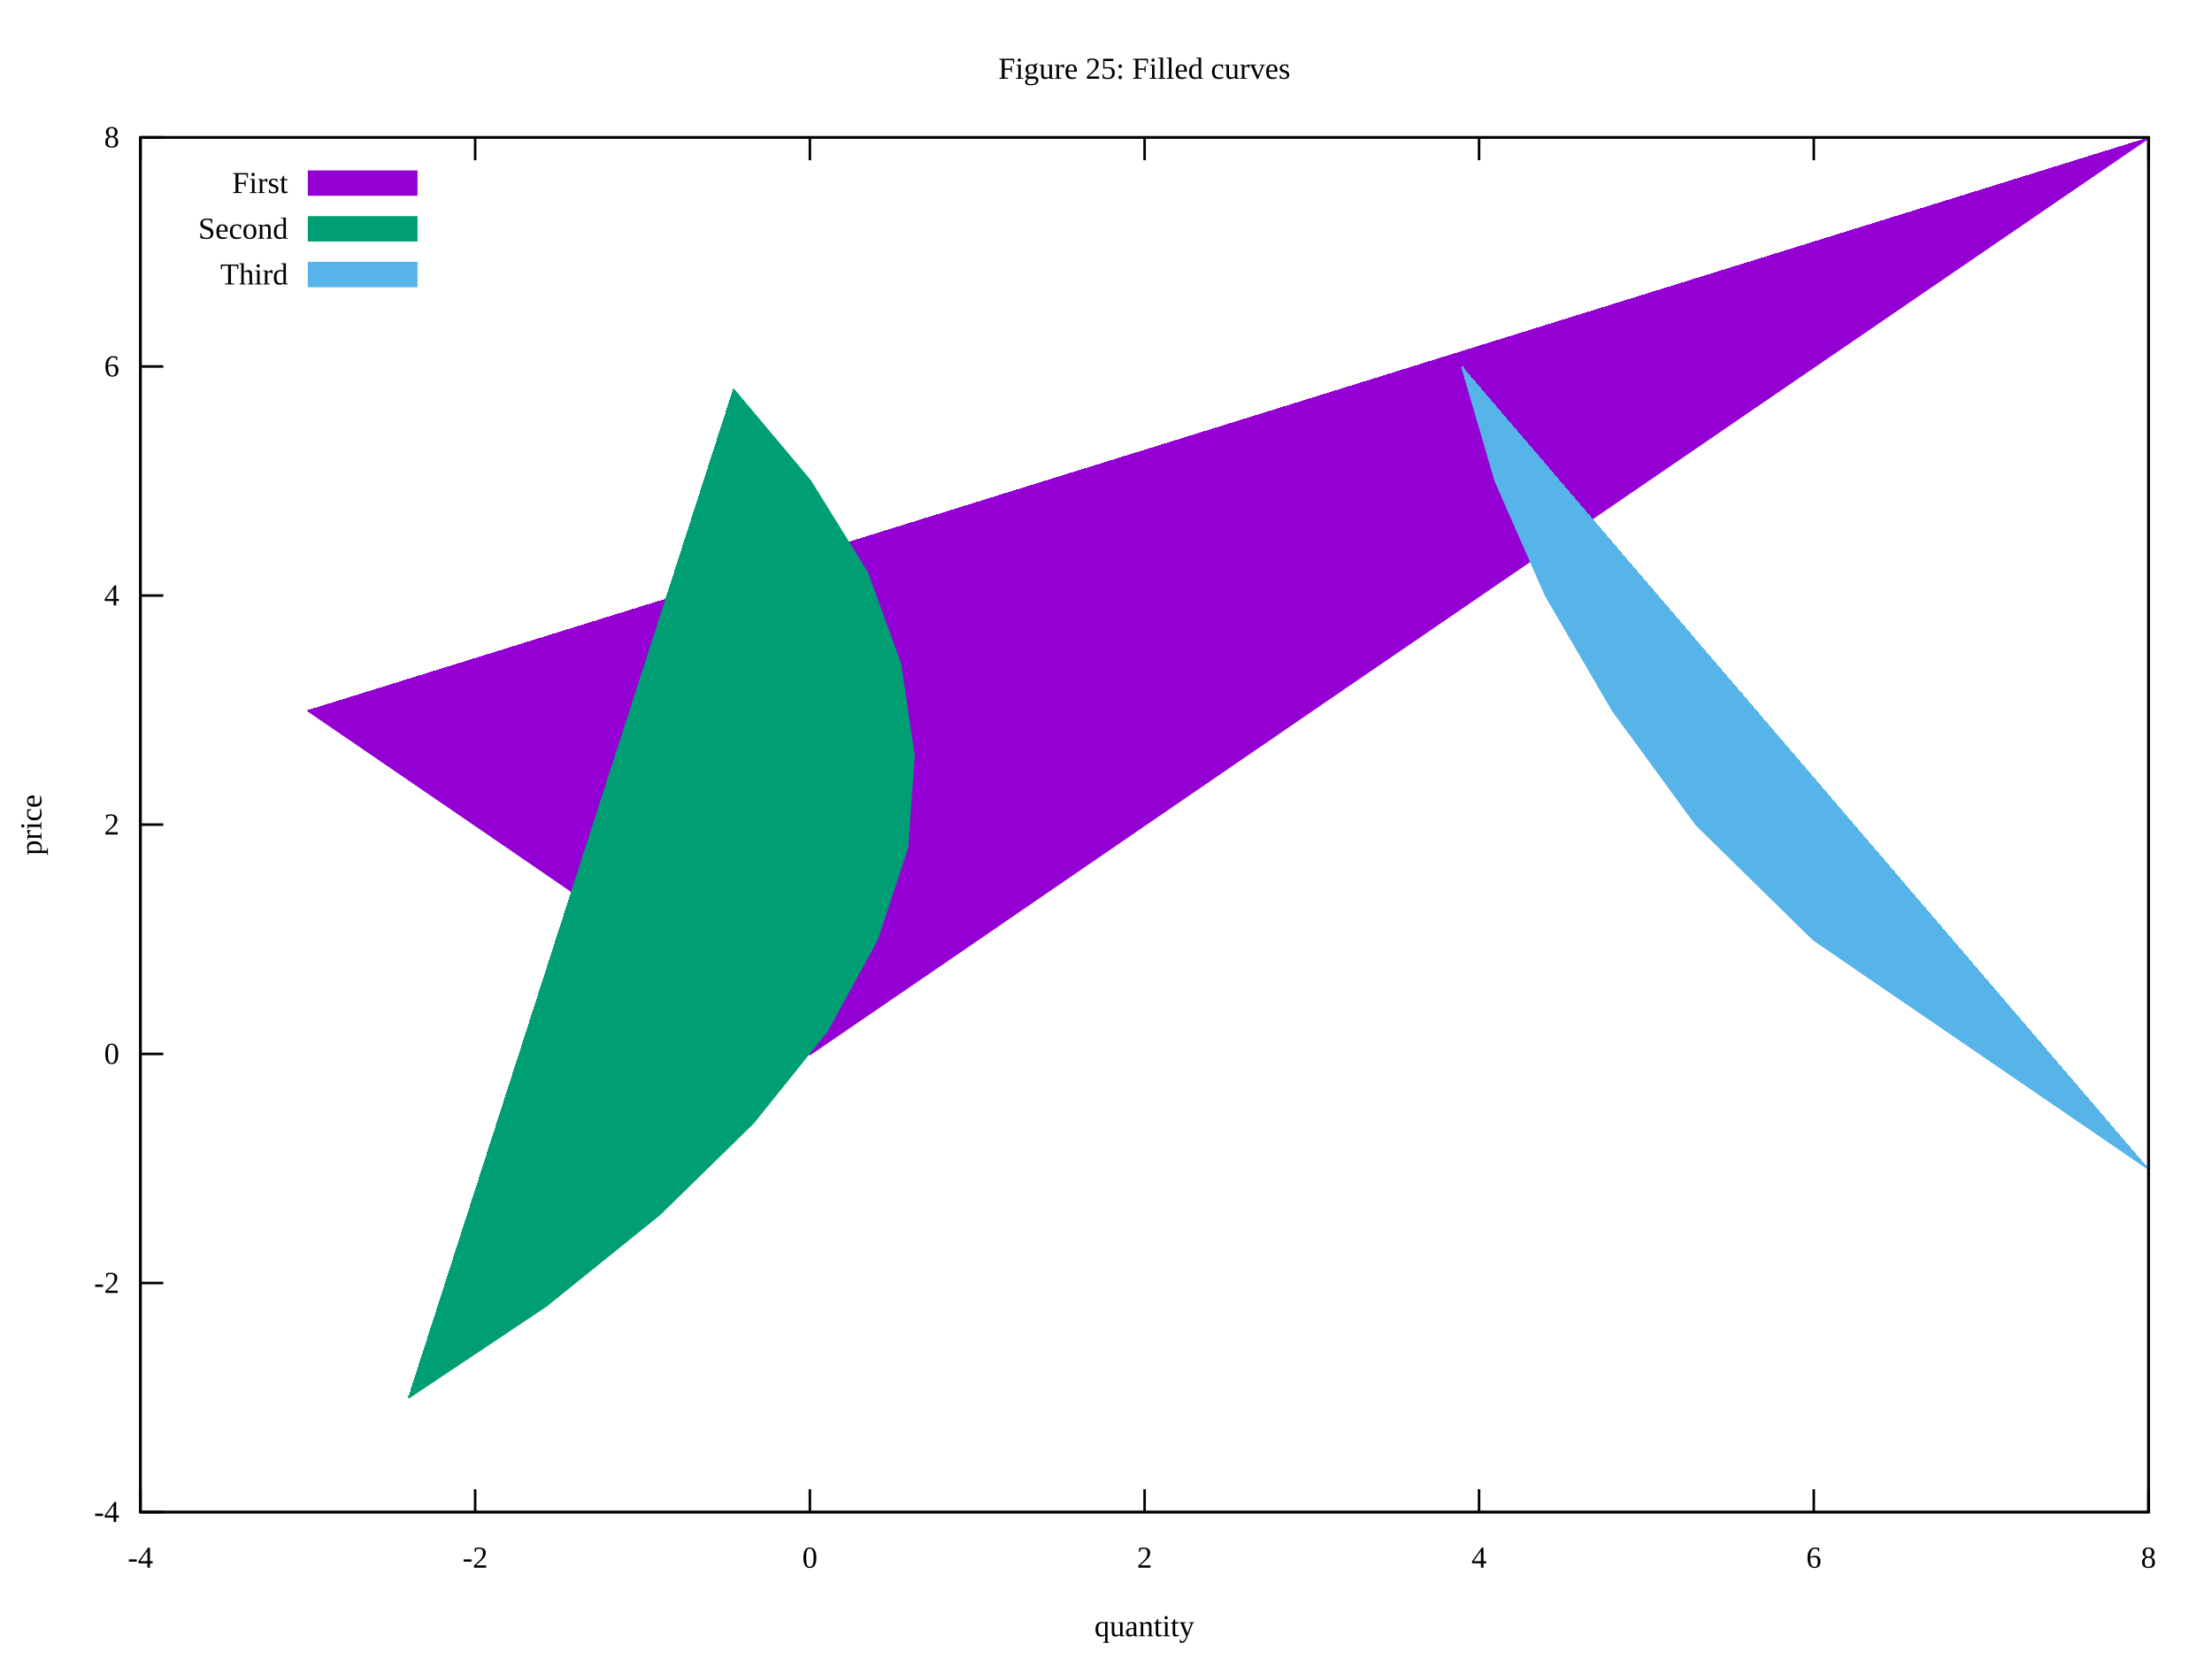
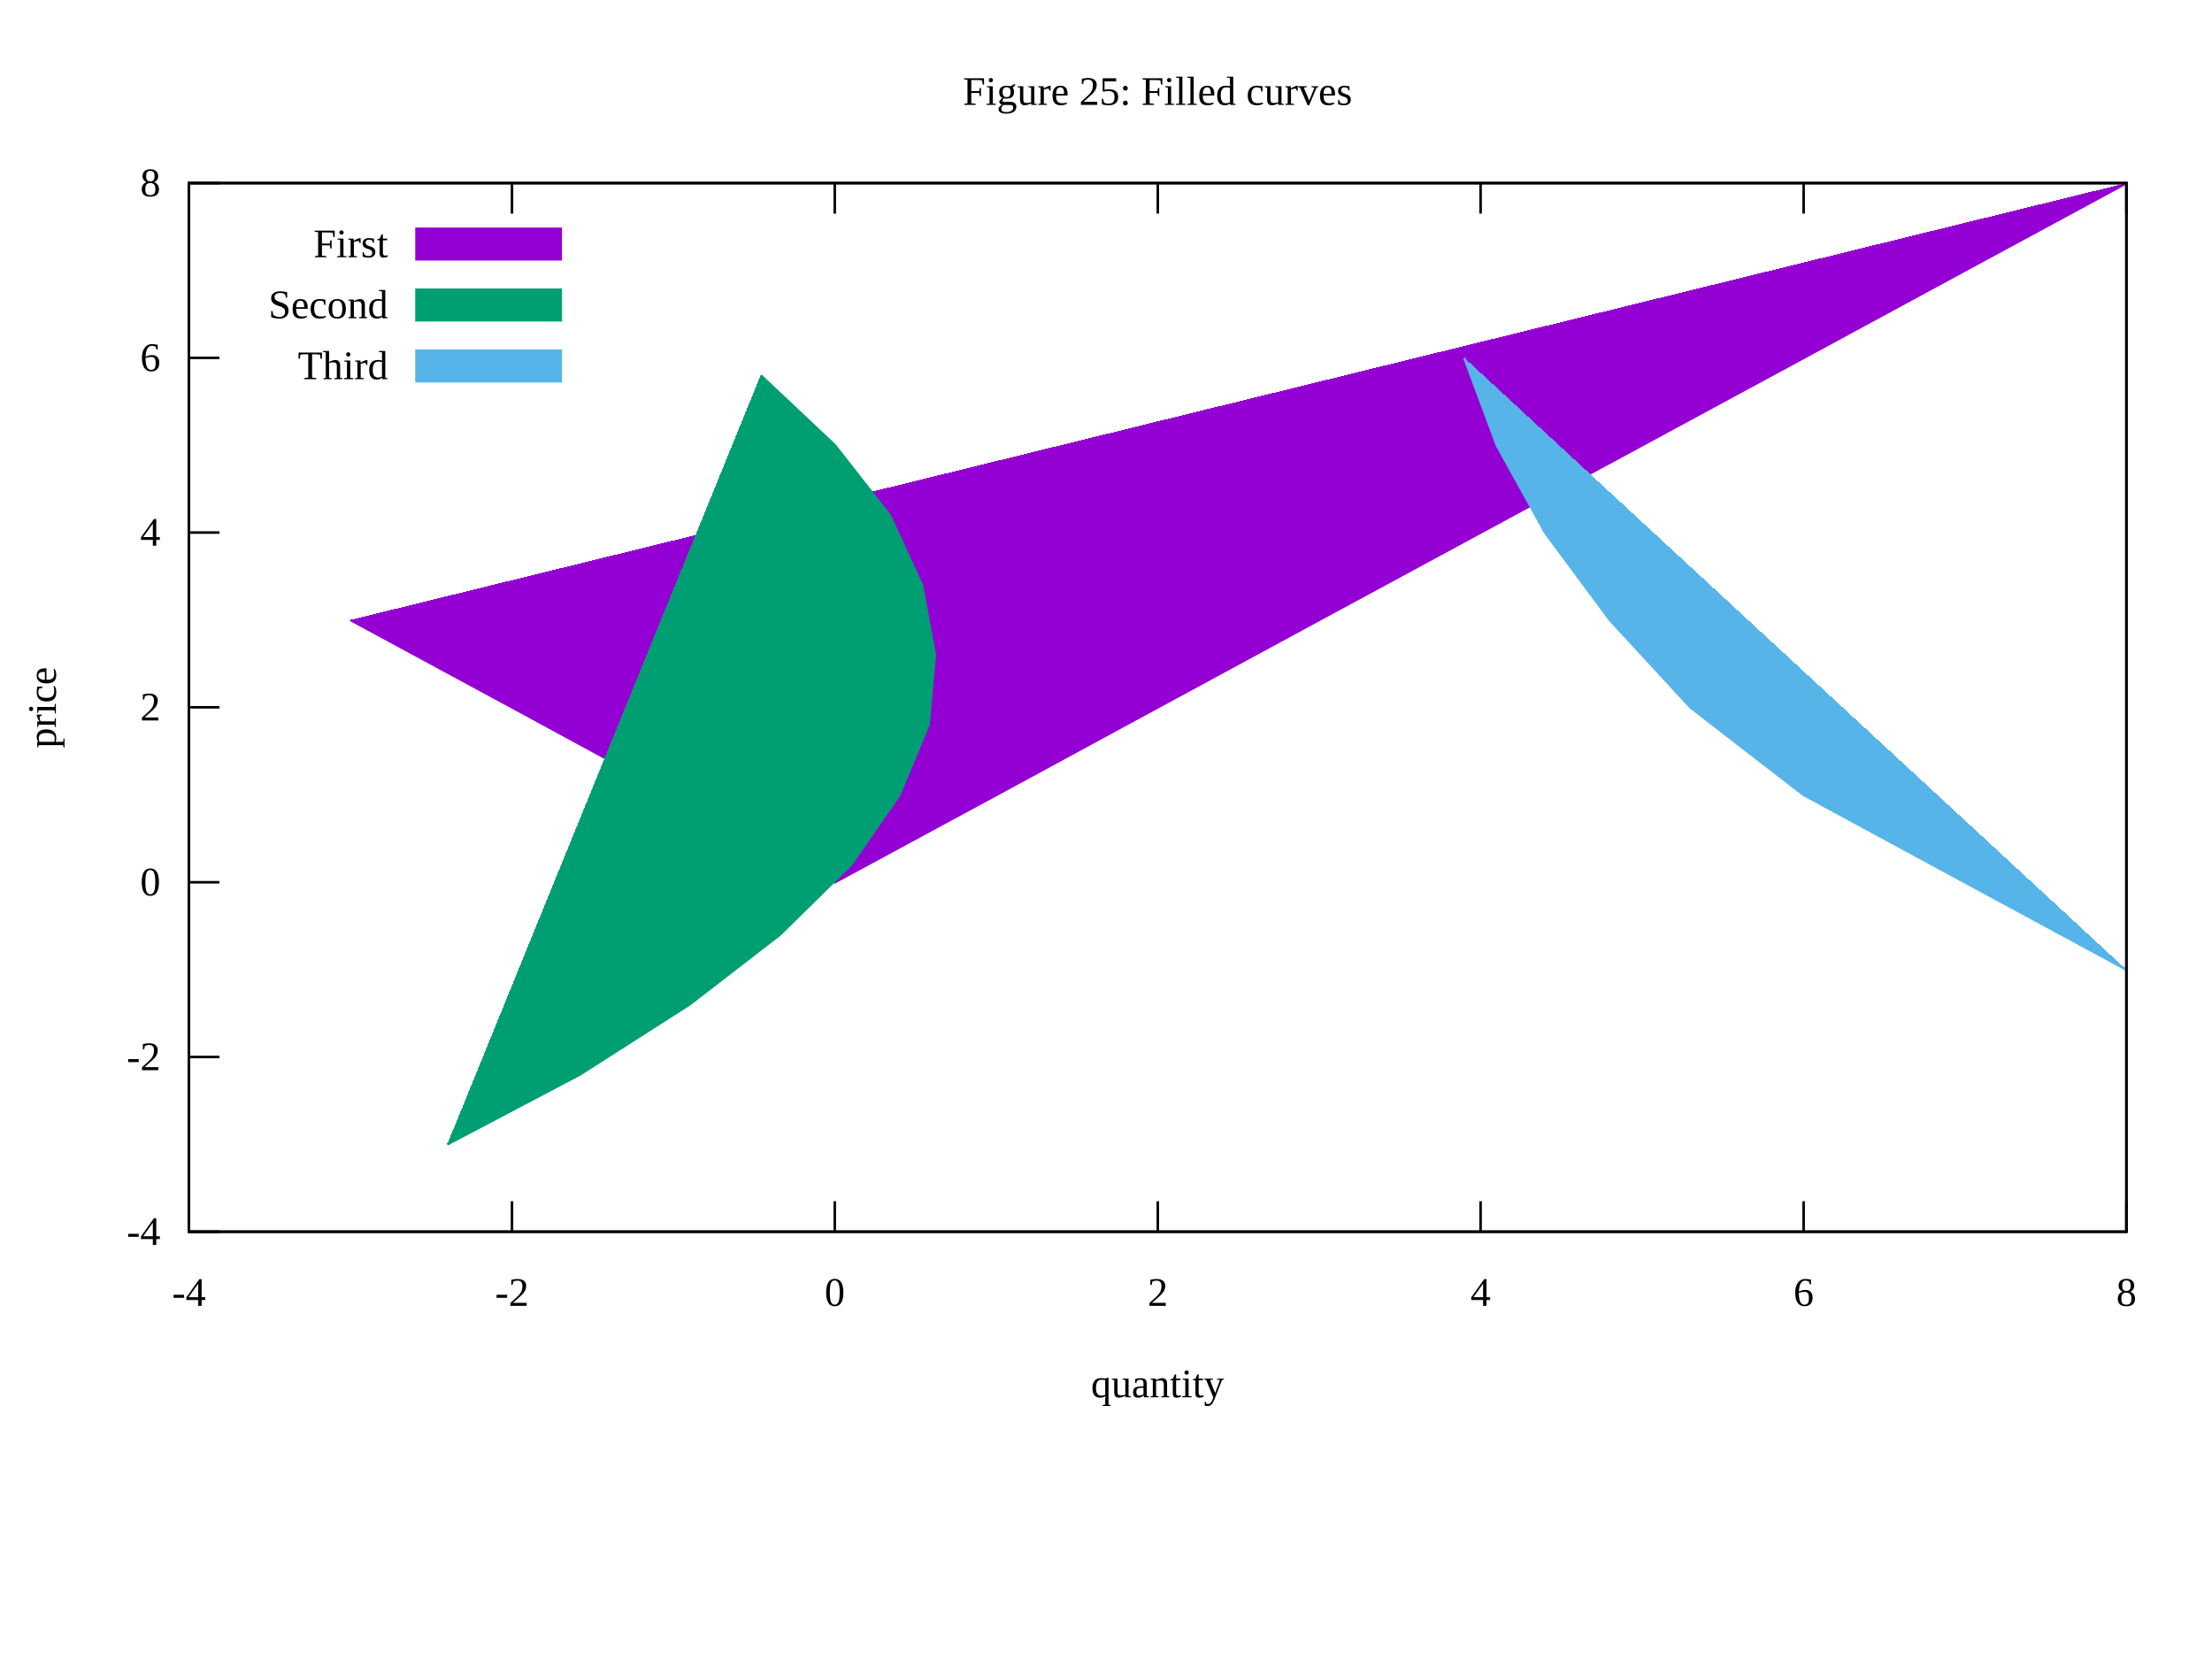
<svg xmlns="http://www.w3.org/2000/svg" xmlns:xlink="http://www.w3.org/1999/xlink" width="871" height="653" viewBox="0 0 871 653">
  <g id="gnuplot_canvas">
    <rect x="0" y="0" width="871" height="653" fill="none" />
    <defs>
      <circle id="gpDot" r="0.5" stroke-width="0.5" />
-       <path id="gpPt0" stroke-width="0.222" stroke="currentColor" d="M-1,0 h2 M0,-1 v2" />
-       <path id="gpPt1" stroke-width="0.222" stroke="currentColor" d="M-1,-1 L1,1 M1,-1 L-1,1" />
-       <path id="gpPt2" stroke-width="0.222" stroke="currentColor" d="M-1,0 L1,0 M0,-1 L0,1 M-1,-1 L1,1 M-1,1 L1,-1" />
-       <rect id="gpPt3" stroke-width="0.222" stroke="currentColor" x="-1" y="-1" width="2" height="2" />
-       <rect id="gpPt4" stroke-width="0.222" stroke="currentColor" fill="currentColor" x="-1" y="-1" width="2" height="2" />
-       <circle id="gpPt5" stroke-width="0.222" stroke="currentColor" cx="0" cy="0" r="1" />
+       <path id="gpPt0" stroke-width="0.167" stroke="currentColor" d="M-1,0 h2 M0,-1 v2" />
+       <path id="gpPt1" stroke-width="0.167" stroke="currentColor" d="M-1,-1 L1,1 M1,-1 L-1,1" />
+       <path id="gpPt2" stroke-width="0.167" stroke="currentColor" d="M-1,0 L1,0 M0,-1 L0,1 M-1,-1 L1,1 M-1,1 L1,-1" />
+       <rect id="gpPt3" stroke-width="0.167" stroke="currentColor" x="-1" y="-1" width="2" height="2" />
+       <rect id="gpPt4" stroke-width="0.167" stroke="currentColor" fill="currentColor" x="-1" y="-1" width="2" height="2" />
+       <circle id="gpPt5" stroke-width="0.167" stroke="currentColor" cx="0" cy="0" r="1" />
      <use xlink:href="#gpPt5" id="gpPt6" fill="currentColor" stroke="none" />
-       <path id="gpPt7" stroke-width="0.222" stroke="currentColor" d="M0,-1.33 L-1.33,0.67 L1.33,0.67 z" />
+       <path id="gpPt7" stroke-width="0.167" stroke="currentColor" d="M0,-1.33 L-1.33,0.67 L1.33,0.67 z" />
      <use xlink:href="#gpPt7" id="gpPt8" fill="currentColor" stroke="none" />
      <use xlink:href="#gpPt7" id="gpPt9" stroke="currentColor" transform="rotate(180)" />
      <use xlink:href="#gpPt9" id="gpPt10" fill="currentColor" stroke="none" />
      <use xlink:href="#gpPt3" id="gpPt11" stroke="currentColor" transform="rotate(45)" />
      <use xlink:href="#gpPt11" id="gpPt12" fill="currentColor" stroke="none" />
-       <path id="gpPt13" stroke-width="0.222" stroke="currentColor" d="M0,1.330 L1.265,0.411 L0.782,-1.067 L-0.782,-1.076 L-1.265,0.411 z" />
+       <path id="gpPt13" stroke-width="0.167" stroke="currentColor" d="M0,1.330 L1.265,0.411 L0.782,-1.067 L-0.782,-1.076 L-1.265,0.411 z" />
      <use xlink:href="#gpPt13" id="gpPt14" fill="currentColor" stroke="none" />
      <filter id="textbox" filterUnits="objectBoundingBox" x="0" y="0" height="1" width="1">
        <feFlood flood-color="white" flood-opacity="1" result="bgnd" />
        <feComposite in="SourceGraphic" in2="bgnd" operator="atop" />
      </filter>
      <filter id="greybox" filterUnits="objectBoundingBox" x="0" y="0" height="1" width="1">
        <feFlood flood-color="lightgrey" flood-opacity="1" result="grey" />
        <feComposite in="SourceGraphic" in2="grey" operator="atop" />
      </filter>
    </defs>
    <g fill="none" color="white" stroke="currentColor" stroke-width="1.00" stroke-linecap="butt" stroke-linejoin="miter">
</g>
    <g fill="none" color="black" stroke="currentColor" stroke-width="1.00" stroke-linecap="butt" stroke-linejoin="miter">
-       <path stroke="black" d="M55.3,595.4 L64.3,595.4  " />
-       <g transform="translate(47.0,599.3)" stroke="none" fill="black" font-family="Times New Roman" font-size="12.00" text-anchor="end">
+       <path stroke="black" d="M74.4,485.0 L86.4,485.0  " />
+       <g transform="translate(63.2,490.2)" stroke="none" fill="black" font-family="Times New Roman" font-size="16.00" text-anchor="end">
        <text>
          <tspan font-family="Times New Roman">-4</tspan>
        </text>
      </g>
    </g>
    <g fill="none" color="black" stroke="currentColor" stroke-width="1.00" stroke-linecap="butt" stroke-linejoin="miter">
-       <path stroke="black" d="M55.3,505.2 L64.3,505.2  " />
-       <g transform="translate(47.0,509.1)" stroke="none" fill="black" font-family="Times New Roman" font-size="12.00" text-anchor="end">
+       <path stroke="black" d="M74.4,416.2 L86.4,416.2  " />
+       <g transform="translate(63.2,421.4)" stroke="none" fill="black" font-family="Times New Roman" font-size="16.00" text-anchor="end">
        <text>
          <tspan font-family="Times New Roman">-2</tspan>
        </text>
      </g>
    </g>
    <g fill="none" color="black" stroke="currentColor" stroke-width="1.00" stroke-linecap="butt" stroke-linejoin="miter">
-       <path stroke="black" d="M55.3,415.0 L64.3,415.0  " />
-       <g transform="translate(47.0,418.9)" stroke="none" fill="black" font-family="Times New Roman" font-size="12.00" text-anchor="end">
+       <path stroke="black" d="M74.4,347.4 L86.4,347.4  " />
+       <g transform="translate(63.2,352.6)" stroke="none" fill="black" font-family="Times New Roman" font-size="16.00" text-anchor="end">
        <text>
          <tspan font-family="Times New Roman"> 0</tspan>
        </text>
      </g>
    </g>
    <g fill="none" color="black" stroke="currentColor" stroke-width="1.00" stroke-linecap="butt" stroke-linejoin="miter">
-       <path stroke="black" d="M55.3,324.7 L64.3,324.7  " />
-       <g transform="translate(47.0,328.6)" stroke="none" fill="black" font-family="Times New Roman" font-size="12.00" text-anchor="end">
+       <path stroke="black" d="M74.4,278.5 L86.4,278.5  " />
+       <g transform="translate(63.2,283.7)" stroke="none" fill="black" font-family="Times New Roman" font-size="16.00" text-anchor="end">
        <text>
          <tspan font-family="Times New Roman"> 2</tspan>
        </text>
      </g>
    </g>
    <g fill="none" color="black" stroke="currentColor" stroke-width="1.00" stroke-linecap="butt" stroke-linejoin="miter">
-       <path stroke="black" d="M55.3,234.5 L64.3,234.5  " />
-       <g transform="translate(47.0,238.4)" stroke="none" fill="black" font-family="Times New Roman" font-size="12.00" text-anchor="end">
+       <path stroke="black" d="M74.4,209.7 L86.4,209.7  " />
+       <g transform="translate(63.2,214.9)" stroke="none" fill="black" font-family="Times New Roman" font-size="16.00" text-anchor="end">
        <text>
          <tspan font-family="Times New Roman"> 4</tspan>
        </text>
      </g>
    </g>
    <g fill="none" color="black" stroke="currentColor" stroke-width="1.00" stroke-linecap="butt" stroke-linejoin="miter">
-       <path stroke="black" d="M55.3,144.3 L64.3,144.3  " />
-       <g transform="translate(47.0,148.2)" stroke="none" fill="black" font-family="Times New Roman" font-size="12.00" text-anchor="end">
+       <path stroke="black" d="M74.4,140.9 L86.4,140.9  " />
+       <g transform="translate(63.2,146.1)" stroke="none" fill="black" font-family="Times New Roman" font-size="16.00" text-anchor="end">
        <text>
          <tspan font-family="Times New Roman"> 6</tspan>
        </text>
      </g>
    </g>
    <g fill="none" color="black" stroke="currentColor" stroke-width="1.00" stroke-linecap="butt" stroke-linejoin="miter">
-       <path stroke="black" d="M55.3,54.1 L64.3,54.1  " />
-       <g transform="translate(47.0,58.0)" stroke="none" fill="black" font-family="Times New Roman" font-size="12.00" text-anchor="end">
+       <path stroke="black" d="M74.4,72.1 L86.4,72.1  " />
+       <g transform="translate(63.2,77.3)" stroke="none" fill="black" font-family="Times New Roman" font-size="16.00" text-anchor="end">
        <text>
          <tspan font-family="Times New Roman"> 8</tspan>
        </text>
      </g>
    </g>
    <g fill="none" color="black" stroke="currentColor" stroke-width="1.00" stroke-linecap="butt" stroke-linejoin="miter">
-       <path stroke="black" d="M55.3,595.4 L55.3,586.4 M55.3,54.1 L55.3,63.1  " />
-       <g transform="translate(55.3,617.3)" stroke="none" fill="black" font-family="Times New Roman" font-size="12.00" text-anchor="middle">
+       <path stroke="black" d="M74.4,485.0 L74.4,473.0 M74.4,72.1 L74.4,84.1  " />
+       <g transform="translate(74.4,514.2)" stroke="none" fill="black" font-family="Times New Roman" font-size="16.00" text-anchor="middle">
        <text>
          <tspan font-family="Times New Roman">-4</tspan>
        </text>
      </g>
    </g>
    <g fill="none" color="black" stroke="currentColor" stroke-width="1.00" stroke-linecap="butt" stroke-linejoin="miter">
-       <path stroke="black" d="M187.1,595.4 L187.1,586.4 M187.1,54.1 L187.1,63.1  " />
-       <g transform="translate(187.1,617.3)" stroke="none" fill="black" font-family="Times New Roman" font-size="12.00" text-anchor="middle">
+       <path stroke="black" d="M201.6,485.0 L201.6,473.0 M201.6,72.1 L201.6,84.1  " />
+       <g transform="translate(201.6,514.2)" stroke="none" fill="black" font-family="Times New Roman" font-size="16.00" text-anchor="middle">
        <text>
          <tspan font-family="Times New Roman">-2</tspan>
        </text>
      </g>
    </g>
    <g fill="none" color="black" stroke="currentColor" stroke-width="1.00" stroke-linecap="butt" stroke-linejoin="miter">
-       <path stroke="black" d="M318.9,595.4 L318.9,586.4 M318.9,54.1 L318.9,63.1  " />
-       <g transform="translate(318.9,617.3)" stroke="none" fill="black" font-family="Times New Roman" font-size="12.00" text-anchor="middle">
+       <path stroke="black" d="M328.7,485.0 L328.7,473.0 M328.7,72.1 L328.7,84.1  " />
+       <g transform="translate(328.7,514.2)" stroke="none" fill="black" font-family="Times New Roman" font-size="16.00" text-anchor="middle">
        <text>
          <tspan font-family="Times New Roman"> 0</tspan>
        </text>
      </g>
    </g>
    <g fill="none" color="black" stroke="currentColor" stroke-width="1.00" stroke-linecap="butt" stroke-linejoin="miter">
-       <path stroke="black" d="M450.7,595.4 L450.7,586.4 M450.7,54.1 L450.7,63.1  " />
-       <g transform="translate(450.7,617.3)" stroke="none" fill="black" font-family="Times New Roman" font-size="12.00" text-anchor="middle">
+       <path stroke="black" d="M455.9,485.0 L455.9,473.0 M455.9,72.1 L455.9,84.1  " />
+       <g transform="translate(455.9,514.2)" stroke="none" fill="black" font-family="Times New Roman" font-size="16.00" text-anchor="middle">
        <text>
          <tspan font-family="Times New Roman"> 2</tspan>
        </text>
      </g>
    </g>
    <g fill="none" color="black" stroke="currentColor" stroke-width="1.00" stroke-linecap="butt" stroke-linejoin="miter">
-       <path stroke="black" d="M582.4,595.4 L582.4,586.4 M582.4,54.1 L582.4,63.1  " />
-       <g transform="translate(582.4,617.3)" stroke="none" fill="black" font-family="Times New Roman" font-size="12.00" text-anchor="middle">
+       <path stroke="black" d="M583.0,485.0 L583.0,473.0 M583.0,72.1 L583.0,84.1  " />
+       <g transform="translate(583.0,514.2)" stroke="none" fill="black" font-family="Times New Roman" font-size="16.00" text-anchor="middle">
        <text>
          <tspan font-family="Times New Roman"> 4</tspan>
        </text>
      </g>
    </g>
    <g fill="none" color="black" stroke="currentColor" stroke-width="1.00" stroke-linecap="butt" stroke-linejoin="miter">
-       <path stroke="black" d="M714.2,595.4 L714.2,586.4 M714.2,54.1 L714.2,63.1  " />
-       <g transform="translate(714.2,617.3)" stroke="none" fill="black" font-family="Times New Roman" font-size="12.00" text-anchor="middle">
+       <path stroke="black" d="M710.2,485.0 L710.2,473.0 M710.2,72.1 L710.2,84.1  " />
+       <g transform="translate(710.2,514.2)" stroke="none" fill="black" font-family="Times New Roman" font-size="16.00" text-anchor="middle">
        <text>
          <tspan font-family="Times New Roman"> 6</tspan>
        </text>
      </g>
    </g>
    <g fill="none" color="black" stroke="currentColor" stroke-width="1.00" stroke-linecap="butt" stroke-linejoin="miter">
-       <path stroke="black" d="M846.0,595.4 L846.0,586.4 M846.0,54.1 L846.0,63.1  " />
-       <g transform="translate(846.0,617.3)" stroke="none" fill="black" font-family="Times New Roman" font-size="12.00" text-anchor="middle">
+       <path stroke="black" d="M837.3,485.0 L837.3,473.0 M837.3,72.1 L837.3,84.1  " />
+       <g transform="translate(837.3,514.2)" stroke="none" fill="black" font-family="Times New Roman" font-size="16.00" text-anchor="middle">
        <text>
          <tspan font-family="Times New Roman"> 8</tspan>
        </text>
      </g>
    </g>
    <g fill="none" color="black" stroke="currentColor" stroke-width="1.00" stroke-linecap="butt" stroke-linejoin="miter">
</g>
    <g fill="none" color="black" stroke="currentColor" stroke-width="1.00" stroke-linecap="butt" stroke-linejoin="miter">
-       <path stroke="black" d="M55.3,54.1 L55.3,595.4 L846.0,595.4 L846.0,54.1 L55.3,54.1 Z  " />
-     </g>
-     <g fill="none" color="black" stroke="currentColor" stroke-width="1.00" stroke-linecap="butt" stroke-linejoin="miter">
-       <g transform="translate(16.3,324.8) rotate(270)" stroke="none" fill="black" font-family="Times New Roman" font-size="12.00" text-anchor="middle">
+       <path stroke="black" d="M74.4,72.1 L74.4,485.0 L837.3,485.0 L837.3,72.1 L74.4,72.1 Z  " />
+     </g>
+     <g fill="none" color="black" stroke="currentColor" stroke-width="1.00" stroke-linecap="butt" stroke-linejoin="miter">
+       <g transform="translate(22.0,278.6) rotate(270)" stroke="none" fill="black" font-family="Times New Roman" font-size="16.00" text-anchor="middle">
        <text>
          <tspan font-family="Times New Roman">price</tspan>
        </text>
      </g>
    </g>
    <g fill="none" color="black" stroke="currentColor" stroke-width="1.00" stroke-linecap="butt" stroke-linejoin="miter">
-       <g transform="translate(450.6,644.3)" stroke="none" fill="black" font-family="Times New Roman" font-size="12.00" text-anchor="middle">
+       <g transform="translate(455.8,550.2)" stroke="none" fill="black" font-family="Times New Roman" font-size="16.00" text-anchor="middle">
        <text>
          <tspan font-family="Times New Roman">quantity</tspan>
        </text>
      </g>
    </g>
    <g fill="none" color="black" stroke="currentColor" stroke-width="1.00" stroke-linecap="butt" stroke-linejoin="miter">
-       <g transform="translate(450.6,31.0)" stroke="none" fill="black" font-family="Times New Roman" font-size="12.00" text-anchor="middle">
+       <g transform="translate(455.8,41.3)" stroke="none" fill="black" font-family="Times New Roman" font-size="16.00" text-anchor="middle">
        <text>
          <tspan font-family="Times New Roman">Figure 25: Filled curves</tspan>
        </text>
      </g>
    </g>
    <g id="gnuplot_plot_1">
      <g fill="none" color="black" stroke="currentColor" stroke-width="1.00" stroke-linecap="butt" stroke-linejoin="miter">
-         <g transform="translate(113.4,76.0)" stroke="none" fill="black" font-family="Times New Roman" font-size="12.00" text-anchor="end">
+         <g transform="translate(152.8,101.3)" stroke="none" fill="black" font-family="Times New Roman" font-size="16.00" text-anchor="end">
          <text>
            <tspan font-family="Times New Roman">First</tspan>
          </text>
        </g>
      </g>
      <g fill="none" color="black" stroke="currentColor" stroke-width="1.00" stroke-linecap="butt" stroke-linejoin="miter">
        <g stroke="none" shape-rendering="crispEdges">
-           <polygon fill="rgb(148,   0, 211)" points="121.7,76.6 163.9,76.6 163.9,67.6 121.7,67.6 " />
-         </g>
-         <path stroke="rgb(148,   0, 211)" d="M121.7,76.6 L163.9,76.6 L163.9,67.6 L121.7,67.6 L121.7,76.6 Z  " />
-       </g>
-       <g fill="none" color="black" stroke="currentColor" stroke-width="1.00" stroke-linecap="butt" stroke-linejoin="miter">
-         <g stroke="none" shape-rendering="crispEdges">
-           <polygon fill="rgb(148,   0, 211)" points="121.2,279.6 187.1,324.7 253.0,369.9 318.9,415.0 384.8,369.9 450.7,324.7 516.5,279.6 582.4,234.5 648.3,189.4 714.2,144.3 780.1,99.2 846.0,54.1 " />
-           <polygon fill="rgb(148,   0, 211)" points="121.2,279.6 " />
-         </g>
-         <path stroke="rgb(148,   0, 211)" d="M121.2,279.6 L187.1,324.7 L253.0,369.9 L318.9,415.0 L384.8,369.9 L450.7,324.7 L516.5,279.6 L582.4,234.5   L648.3,189.4 L714.2,144.3 L780.1,99.2 L846.0,54.1 M121.2,279.6  " />
+           <polygon fill="rgb(148,   0, 211)" points="164.0,102.1 220.8,102.1 220.8,90.1 164.0,90.1 " />
+         </g>
+         <path stroke="rgb(148,   0, 211)" d="M164.0,102.1 L220.8,102.1 L220.8,90.1 L164.0,90.1 L164.0,102.1 Z  " />
+       </g>
+       <g fill="none" color="black" stroke="currentColor" stroke-width="1.00" stroke-linecap="butt" stroke-linejoin="miter">
+         <g stroke="none" shape-rendering="crispEdges">
+           <polygon fill="rgb(148,   0, 211)" points="138.0,244.1 201.6,278.5 265.1,313.0 328.7,347.4 392.3,313.0 455.9,278.5 519.4,244.1 583.0,209.7 646.6,175.3 710.2,140.9 773.7,106.5 837.3,72.1 " />
+           <polygon fill="rgb(148,   0, 211)" points="138.0,244.1 " />
+         </g>
+         <path stroke="rgb(148,   0, 211)" d="M138.0,244.1 L201.6,278.5 L265.1,313.0 L328.7,347.4 L392.3,313.0 L455.9,278.5 L519.4,244.1 L583.0,209.7   L646.6,175.3 L710.2,140.9 L773.7,106.5 L837.3,72.1 M138.0,244.1  " />
      </g>
    </g>
    <g id="gnuplot_plot_2">
      <g fill="none" color="black" stroke="currentColor" stroke-width="1.00" stroke-linecap="butt" stroke-linejoin="miter">
-         <g transform="translate(113.4,94.0)" stroke="none" fill="black" font-family="Times New Roman" font-size="12.00" text-anchor="end">
+         <g transform="translate(152.8,125.3)" stroke="none" fill="black" font-family="Times New Roman" font-size="16.00" text-anchor="end">
          <text>
            <tspan font-family="Times New Roman">Second</tspan>
          </text>
        </g>
      </g>
      <g fill="none" color="black" stroke="currentColor" stroke-width="1.00" stroke-linecap="butt" stroke-linejoin="miter">
        <g stroke="none" shape-rendering="crispEdges">
-           <polygon fill="rgb(  0, 158, 115)" points="121.7,94.6 163.9,94.6 163.9,85.6 121.7,85.6 " />
-         </g>
-         <path stroke="rgb(  0, 158, 115)" d="M121.7,94.6 L163.9,94.6 L163.9,85.6 L121.7,85.6 L121.7,94.6 Z  " />
-       </g>
-       <g fill="none" color="black" stroke="currentColor" stroke-width="1.00" stroke-linecap="butt" stroke-linejoin="miter">
-         <g stroke="none" shape-rendering="crispEdges">
-           <polygon fill="rgb(  0, 158, 115)" points="160.7,550.3 214.8,514.2 259.6,478.1 296.5,442.0 325.5,405.9 345.2,369.9 357.1,333.8 359.7,297.7 354.4,261.6 341.3,225.5 318.9,189.4 288.6,153.3 " />
-           <polygon fill="rgb(  0, 158, 115)" points="160.7,550.3 " />
-         </g>
-         <path stroke="rgb(  0, 158, 115)" d="M160.7,550.3 L214.8,514.2 L259.6,478.1 L296.5,442.0 L325.5,405.9 L345.2,369.9 L357.1,333.8 L359.7,297.7   L354.4,261.6 L341.3,225.5 L318.9,189.4 L288.6,153.3 M160.7,550.3  " />
+           <polygon fill="rgb(  0, 158, 115)" points="164.0,126.1 220.8,126.1 220.8,114.1 164.0,114.1 " />
+         </g>
+         <path stroke="rgb(  0, 158, 115)" d="M164.0,126.1 L220.8,126.1 L220.8,114.1 L164.0,114.1 L164.0,126.1 Z  " />
+       </g>
+       <g fill="none" color="black" stroke="currentColor" stroke-width="1.00" stroke-linecap="butt" stroke-linejoin="miter">
+         <g stroke="none" shape-rendering="crispEdges">
+           <polygon fill="rgb(  0, 158, 115)" points="176.1,450.6 228.3,423.1 271.5,395.5 307.1,368.0 335.1,340.5 354.1,313.0 365.6,285.4 368.1,257.9 363.0,230.4 350.3,202.9 328.7,175.3 299.5,147.8 " />
+           <polygon fill="rgb(  0, 158, 115)" points="176.1,450.6 " />
+         </g>
+         <path stroke="rgb(  0, 158, 115)" d="M176.1,450.6 L228.3,423.1 L271.5,395.5 L307.1,368.0 L335.1,340.5 L354.1,313.0 L365.6,285.4 L368.1,257.9   L363.0,230.4 L350.3,202.9 L328.7,175.3 L299.5,147.8 M176.1,450.6  " />
      </g>
    </g>
    <g id="gnuplot_plot_3">
      <g fill="none" color="black" stroke="currentColor" stroke-width="1.00" stroke-linecap="butt" stroke-linejoin="miter">
-         <g transform="translate(113.4,112.0)" stroke="none" fill="black" font-family="Times New Roman" font-size="12.00" text-anchor="end">
+         <g transform="translate(152.8,149.3)" stroke="none" fill="black" font-family="Times New Roman" font-size="16.00" text-anchor="end">
          <text>
            <tspan font-family="Times New Roman">Third</tspan>
          </text>
        </g>
      </g>
      <g fill="none" color="black" stroke="currentColor" stroke-width="1.00" stroke-linecap="butt" stroke-linejoin="miter">
        <g stroke="none" shape-rendering="crispEdges">
-           <polygon fill="rgb( 86, 180, 233)" points="121.7,112.6 163.9,112.6 163.9,103.6 121.7,103.6 " />
-         </g>
-         <path stroke="rgb( 86, 180, 233)" d="M121.7,112.6 L163.9,112.6 L163.9,103.6 L121.7,103.6 L121.7,112.6 Z  " />
-       </g>
-       <g fill="none" color="black" stroke="currentColor" stroke-width="1.00" stroke-linecap="butt" stroke-linejoin="miter">
-         <g stroke="none" shape-rendering="crispEdges">
-           <polygon fill="rgb( 86, 180, 233)" points="846.0,460.1 780.1,415.0 714.2,369.9 668.1,324.7 635.1,279.6 608.8,234.5 589.0,189.4 575.8,144.3 " />
-           <polygon fill="rgb( 86, 180, 233)" points="846.0,460.1 " />
-         </g>
-         <path stroke="rgb( 86, 180, 233)" d="M846.0,460.1 L780.1,415.0 L714.2,369.9 L668.1,324.7 L635.1,279.6 L608.8,234.5 L589.0,189.4 L575.8,144.3   M846.0,460.1  " />
+           <polygon fill="rgb( 86, 180, 233)" points="164.0,150.1 220.8,150.1 220.8,138.1 164.0,138.1 " />
+         </g>
+         <path stroke="rgb( 86, 180, 233)" d="M164.0,150.1 L220.8,150.1 L220.8,138.1 L164.0,138.1 L164.0,150.1 Z  " />
+       </g>
+       <g fill="none" color="black" stroke="currentColor" stroke-width="1.00" stroke-linecap="butt" stroke-linejoin="miter">
+         <g stroke="none" shape-rendering="crispEdges">
+           <polygon fill="rgb( 86, 180, 233)" points="837.3,381.8 773.7,347.4 710.2,313.0 665.6,278.5 633.9,244.1 608.4,209.7 589.4,175.3 576.6,140.9 " />
+           <polygon fill="rgb( 86, 180, 233)" points="837.3,381.8 " />
+         </g>
+         <path stroke="rgb( 86, 180, 233)" d="M837.3,381.8 L773.7,347.4 L710.2,313.0 L665.6,278.5 L633.9,244.1 L608.4,209.7 L589.4,175.3 L576.6,140.9   M837.3,381.8  " />
      </g>
    </g>
    <g fill="none" color="white" stroke="rgb( 86, 180, 233)" stroke-width="2.00" stroke-linecap="butt" stroke-linejoin="miter">
</g>
    <g fill="none" color="black" stroke="currentColor" stroke-width="2.00" stroke-linecap="butt" stroke-linejoin="miter">
</g>
    <g fill="none" color="black" stroke="black" stroke-width="1.00" stroke-linecap="butt" stroke-linejoin="miter">
</g>
    <g fill="none" color="black" stroke="currentColor" stroke-width="1.00" stroke-linecap="butt" stroke-linejoin="miter">
-       <path stroke="black" d="M55.3,54.1 L55.3,595.4 L846.0,595.4 L846.0,54.1 L55.3,54.1 Z  " />
+       <path stroke="black" d="M74.4,72.1 L74.4,485.0 L837.3,485.0 L837.3,72.1 L74.4,72.1 Z  " />
    </g>
    <g fill="none" color="black" stroke="currentColor" stroke-width="1.00" stroke-linecap="butt" stroke-linejoin="miter">
</g>
  </g>
</svg>
